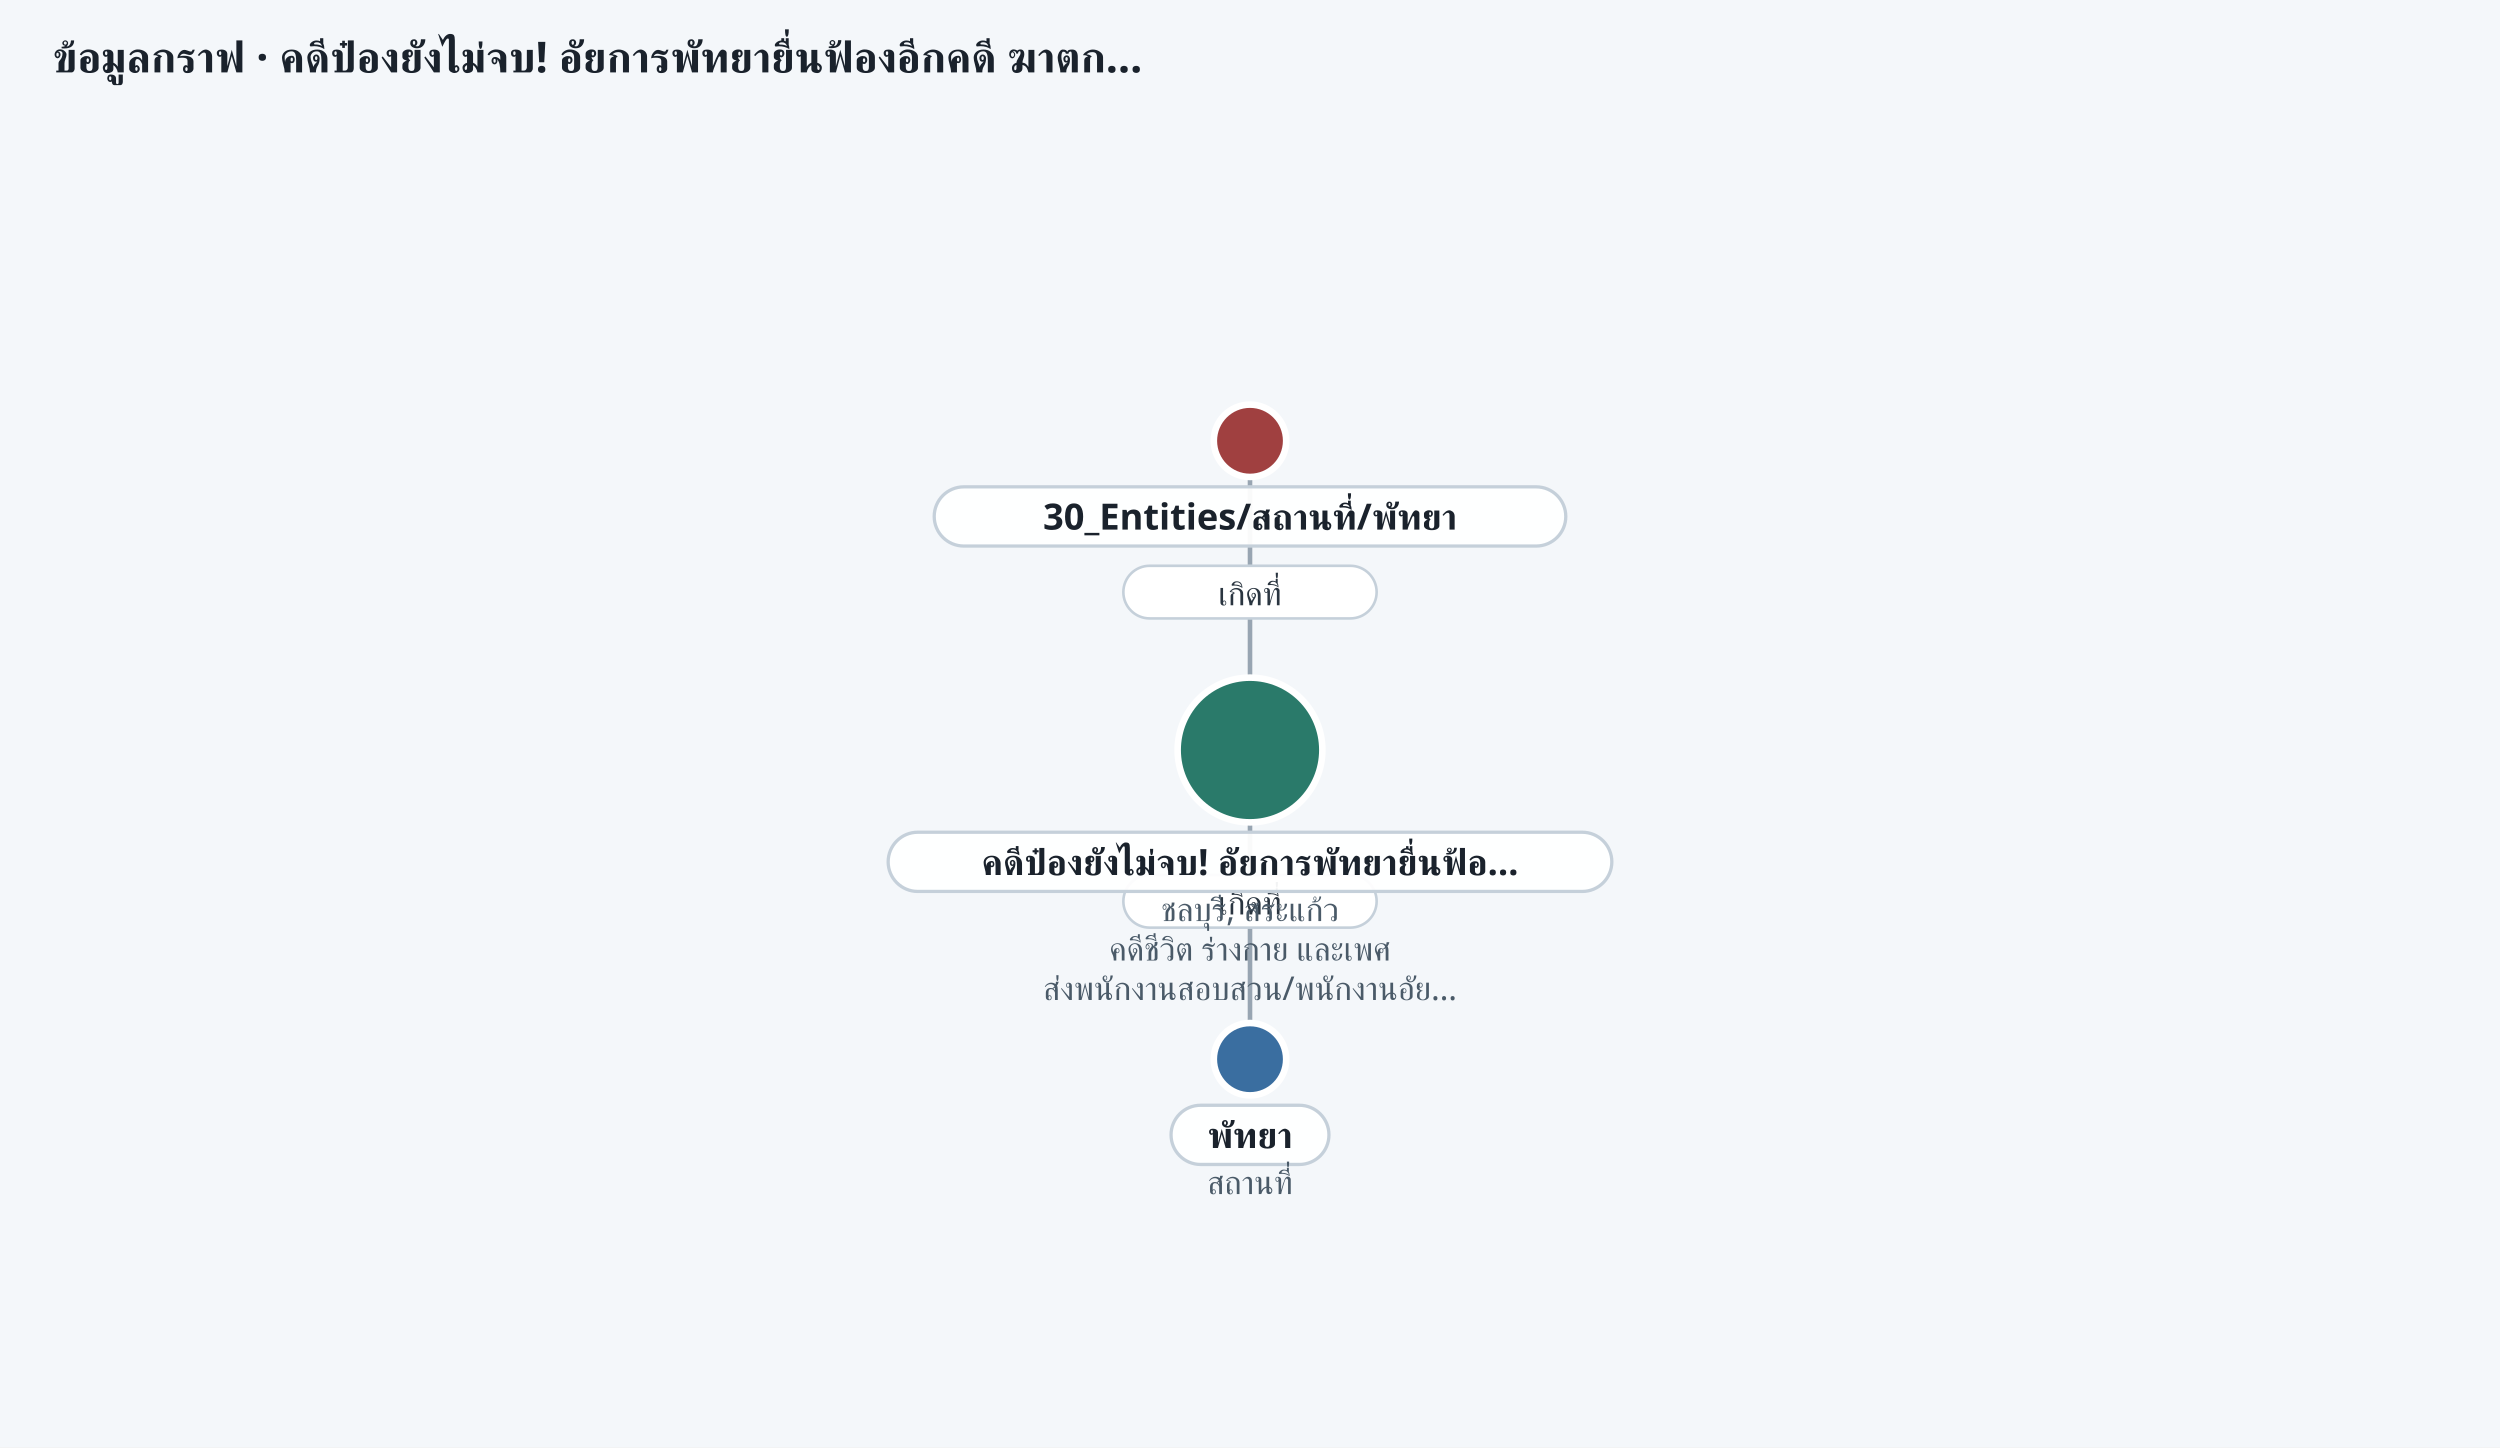
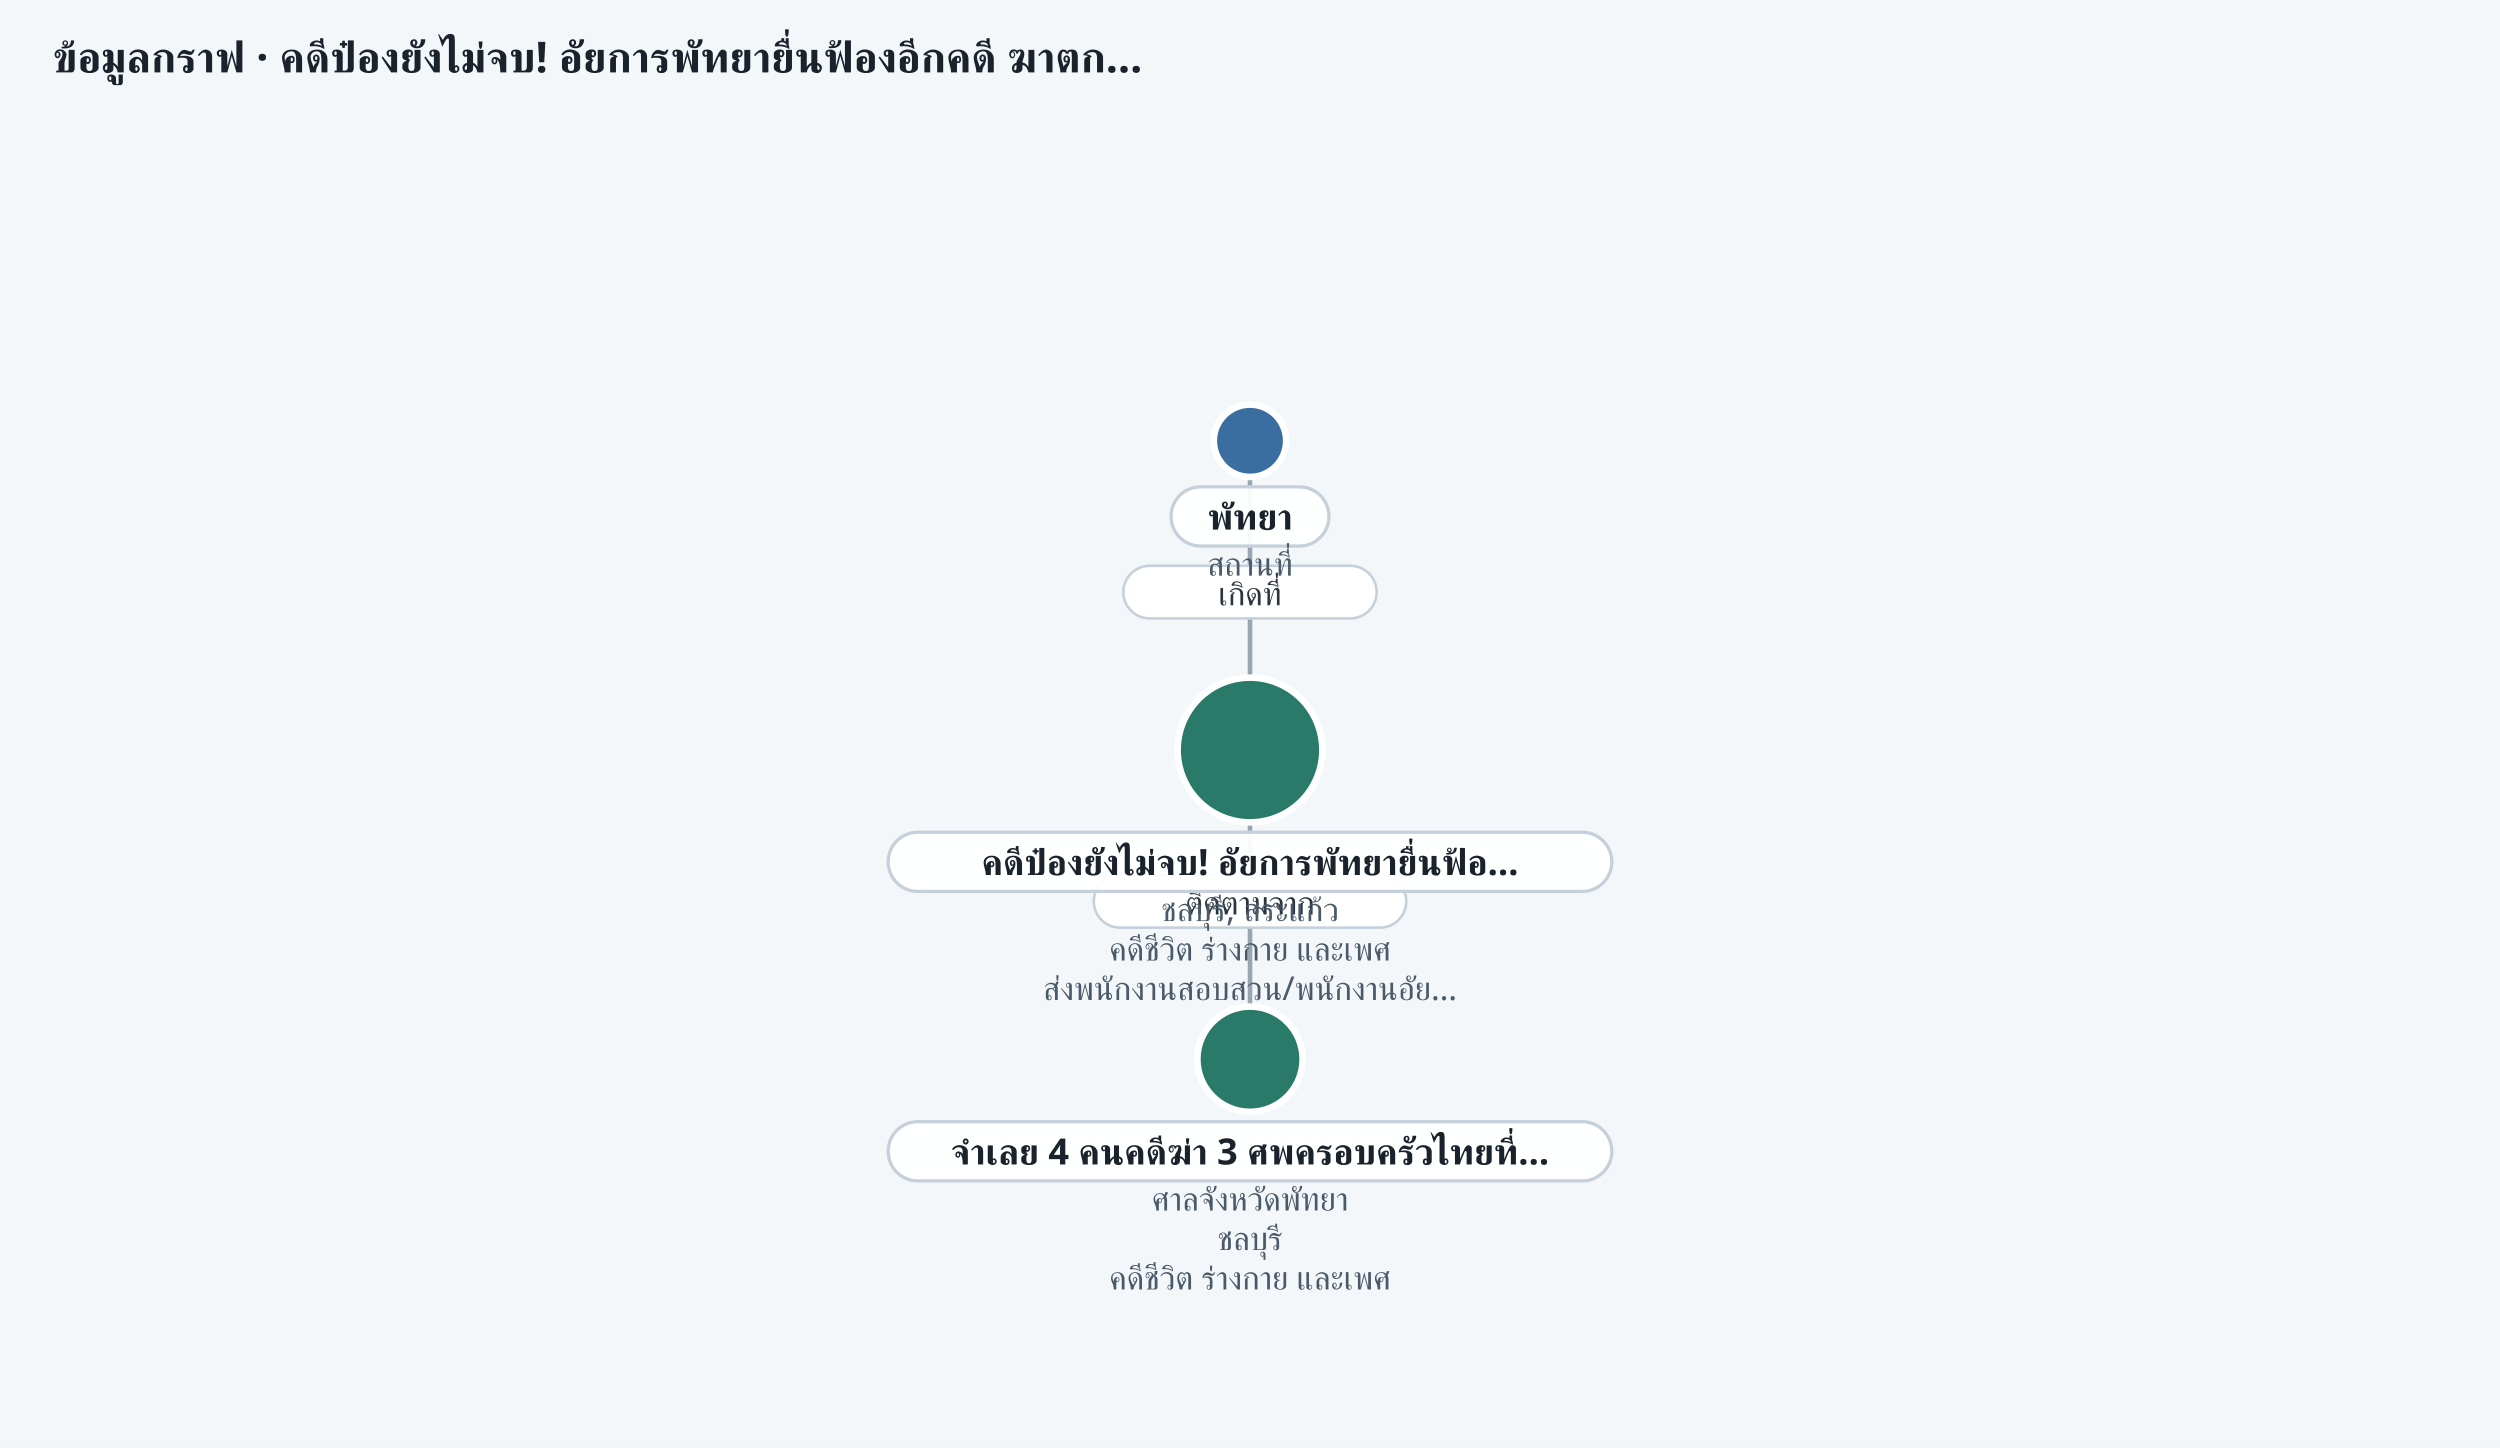
<svg xmlns="http://www.w3.org/2000/svg" width="760" height="440" viewBox="0 0 760 440" role="img" aria-label="ego graph 20261023-violent-02">
  <rect width="100%" height="100%" fill="#f4f7fa" />
  <text x="16" y="22" font-size="13" font-weight="700" fill="#1a222c" font-family="Sarabun, Anuphan, sans-serif">ข้อมูลกราฟ · คดีป๋องยังไม่จบ! อัยการพัทยายื่นฟ้องอีกคดี ฆาตก…</text>
  <line x1="380.0" y1="228.0" x2="380.0" y2="134.0" stroke="#7a8a9a" stroke-width="1.4" opacity="0.75" />
  <rect x="341.5" y="172.0" width="77.0" height="16" rx="8" fill="#fff" stroke="#c5d0da" stroke-width="0.8" />
  <text x="380.0" y="184.0" text-anchor="middle" font-size="10" fill="#2a3540" font-family="Sarabun, Anuphan, sans-serif">เกิดที่</text>
-   <line x1="380.0" y1="228.0" x2="380.0" y2="322.0" stroke="#7a8a9a" stroke-width="1.4" opacity="0.75" />
-   <rect x="341.5" y="266.0" width="77.0" height="16" rx="8" fill="#fff" stroke="#c5d0da" stroke-width="0.8" />
-   <text x="380.0" y="278.0" text-anchor="middle" font-size="10" fill="#2a3540" font-family="Sarabun, Anuphan, sans-serif">เกิดที่</text>
+   <line x1="380.0" y1="322.0" x2="380.0" y2="228.0" stroke="#7a8a9a" stroke-width="1.4" opacity="0.75" />
+   <rect x="332.5" y="266.0" width="95.0" height="16" rx="8" fill="#fff" stroke="#c5d0da" stroke-width="0.8" />
+   <text x="380.0" y="278.0" text-anchor="middle" font-size="10" fill="#2a3540" font-family="Sarabun, Anuphan, sans-serif">ติดตามจาก</text>
  <circle cx="380.0" cy="228.0" r="22" fill="#2a7a6a" stroke="#fff" stroke-width="2" />
  <rect x="270.0" y="253.0" width="220.0" height="18" rx="9" fill="rgba(255,255,255,0.94)" stroke="#c5d0da" />
  <text x="380.0" y="266.0" text-anchor="middle" font-size="11" font-weight="600" fill="#1a222c" font-family="Sarabun, Anuphan, sans-serif">คดีป๋องยังไม่จบ! อัยการพัทยายื่นฟ้อ…</text>
  <text x="380.0" y="280.0" text-anchor="middle" font-size="10" fill="#4a5a68" font-family="Sarabun, Anuphan, sans-serif">ชลบุรี, สระแก้ว</text>
  <text x="380.0" y="292.0" text-anchor="middle" font-size="10" fill="#4a5a68" font-family="Sarabun, Anuphan, sans-serif">คดีชีวิต ร่างกาย และเพศ</text>
  <text x="380.0" y="304.0" text-anchor="middle" font-size="10" fill="#4a5a68" font-family="Sarabun, Anuphan, sans-serif">ส่งพนักงานสอบสวน/พนักงานอัย…</text>
-   <circle cx="380.0" cy="134.0" r="11" fill="#a04040" stroke="#fff" stroke-width="2" />
-   <rect x="284.0" y="148.0" width="192.0" height="18" rx="9" fill="rgba(255,255,255,0.94)" stroke="#c5d0da" />
-   <text x="380.0" y="161.0" text-anchor="middle" font-size="11" font-weight="600" fill="#1a222c" font-family="Sarabun, Anuphan, sans-serif">30_Entities/สถานที่/พัทยา</text>
-   <circle cx="380.0" cy="322.0" r="11" fill="#3a6ea0" stroke="#fff" stroke-width="2" />
-   <rect x="356.0" y="336.0" width="48.0" height="18" rx="9" fill="rgba(255,255,255,0.94)" stroke="#c5d0da" />
-   <text x="380.0" y="349.0" text-anchor="middle" font-size="11" font-weight="600" fill="#1a222c" font-family="Sarabun, Anuphan, sans-serif">พัทยา</text>
-   <text x="380.0" y="363.0" text-anchor="middle" font-size="10" fill="#4a5a68" font-family="Sarabun, Anuphan, sans-serif">สถานที่</text>
+   <circle cx="380.0" cy="134.0" r="11" fill="#3a6ea0" stroke="#fff" stroke-width="2" />
+   <rect x="356.0" y="148.0" width="48.0" height="18" rx="9" fill="rgba(255,255,255,0.94)" stroke="#c5d0da" />
+   <text x="380.0" y="161.0" text-anchor="middle" font-size="11" font-weight="600" fill="#1a222c" font-family="Sarabun, Anuphan, sans-serif">พัทยา</text>
+   <text x="380.0" y="175.0" text-anchor="middle" font-size="10" fill="#4a5a68" font-family="Sarabun, Anuphan, sans-serif">สถานที่</text>
+   <circle cx="380.0" cy="322.0" r="16" fill="#2a7a6a" stroke="#fff" stroke-width="2" />
+   <rect x="270.0" y="341.0" width="220.0" height="18" rx="9" fill="rgba(255,255,255,0.94)" stroke="#c5d0da" />
+   <text x="380.0" y="354.0" text-anchor="middle" font-size="11" font-weight="600" fill="#1a222c" font-family="Sarabun, Anuphan, sans-serif">จำเลย 4 คนคดีฆ่า 3 ศพครอบครัวไทยที่…</text>
+   <text x="380.0" y="368.0" text-anchor="middle" font-size="10" fill="#4a5a68" font-family="Sarabun, Anuphan, sans-serif">ศาลจังหวัดพัทยา</text>
+   <text x="380.0" y="380.0" text-anchor="middle" font-size="10" fill="#4a5a68" font-family="Sarabun, Anuphan, sans-serif">ชลบุรี</text>
+   <text x="380.0" y="392.0" text-anchor="middle" font-size="10" fill="#4a5a68" font-family="Sarabun, Anuphan, sans-serif">คดีชีวิต ร่างกาย และเพศ</text>
</svg>
